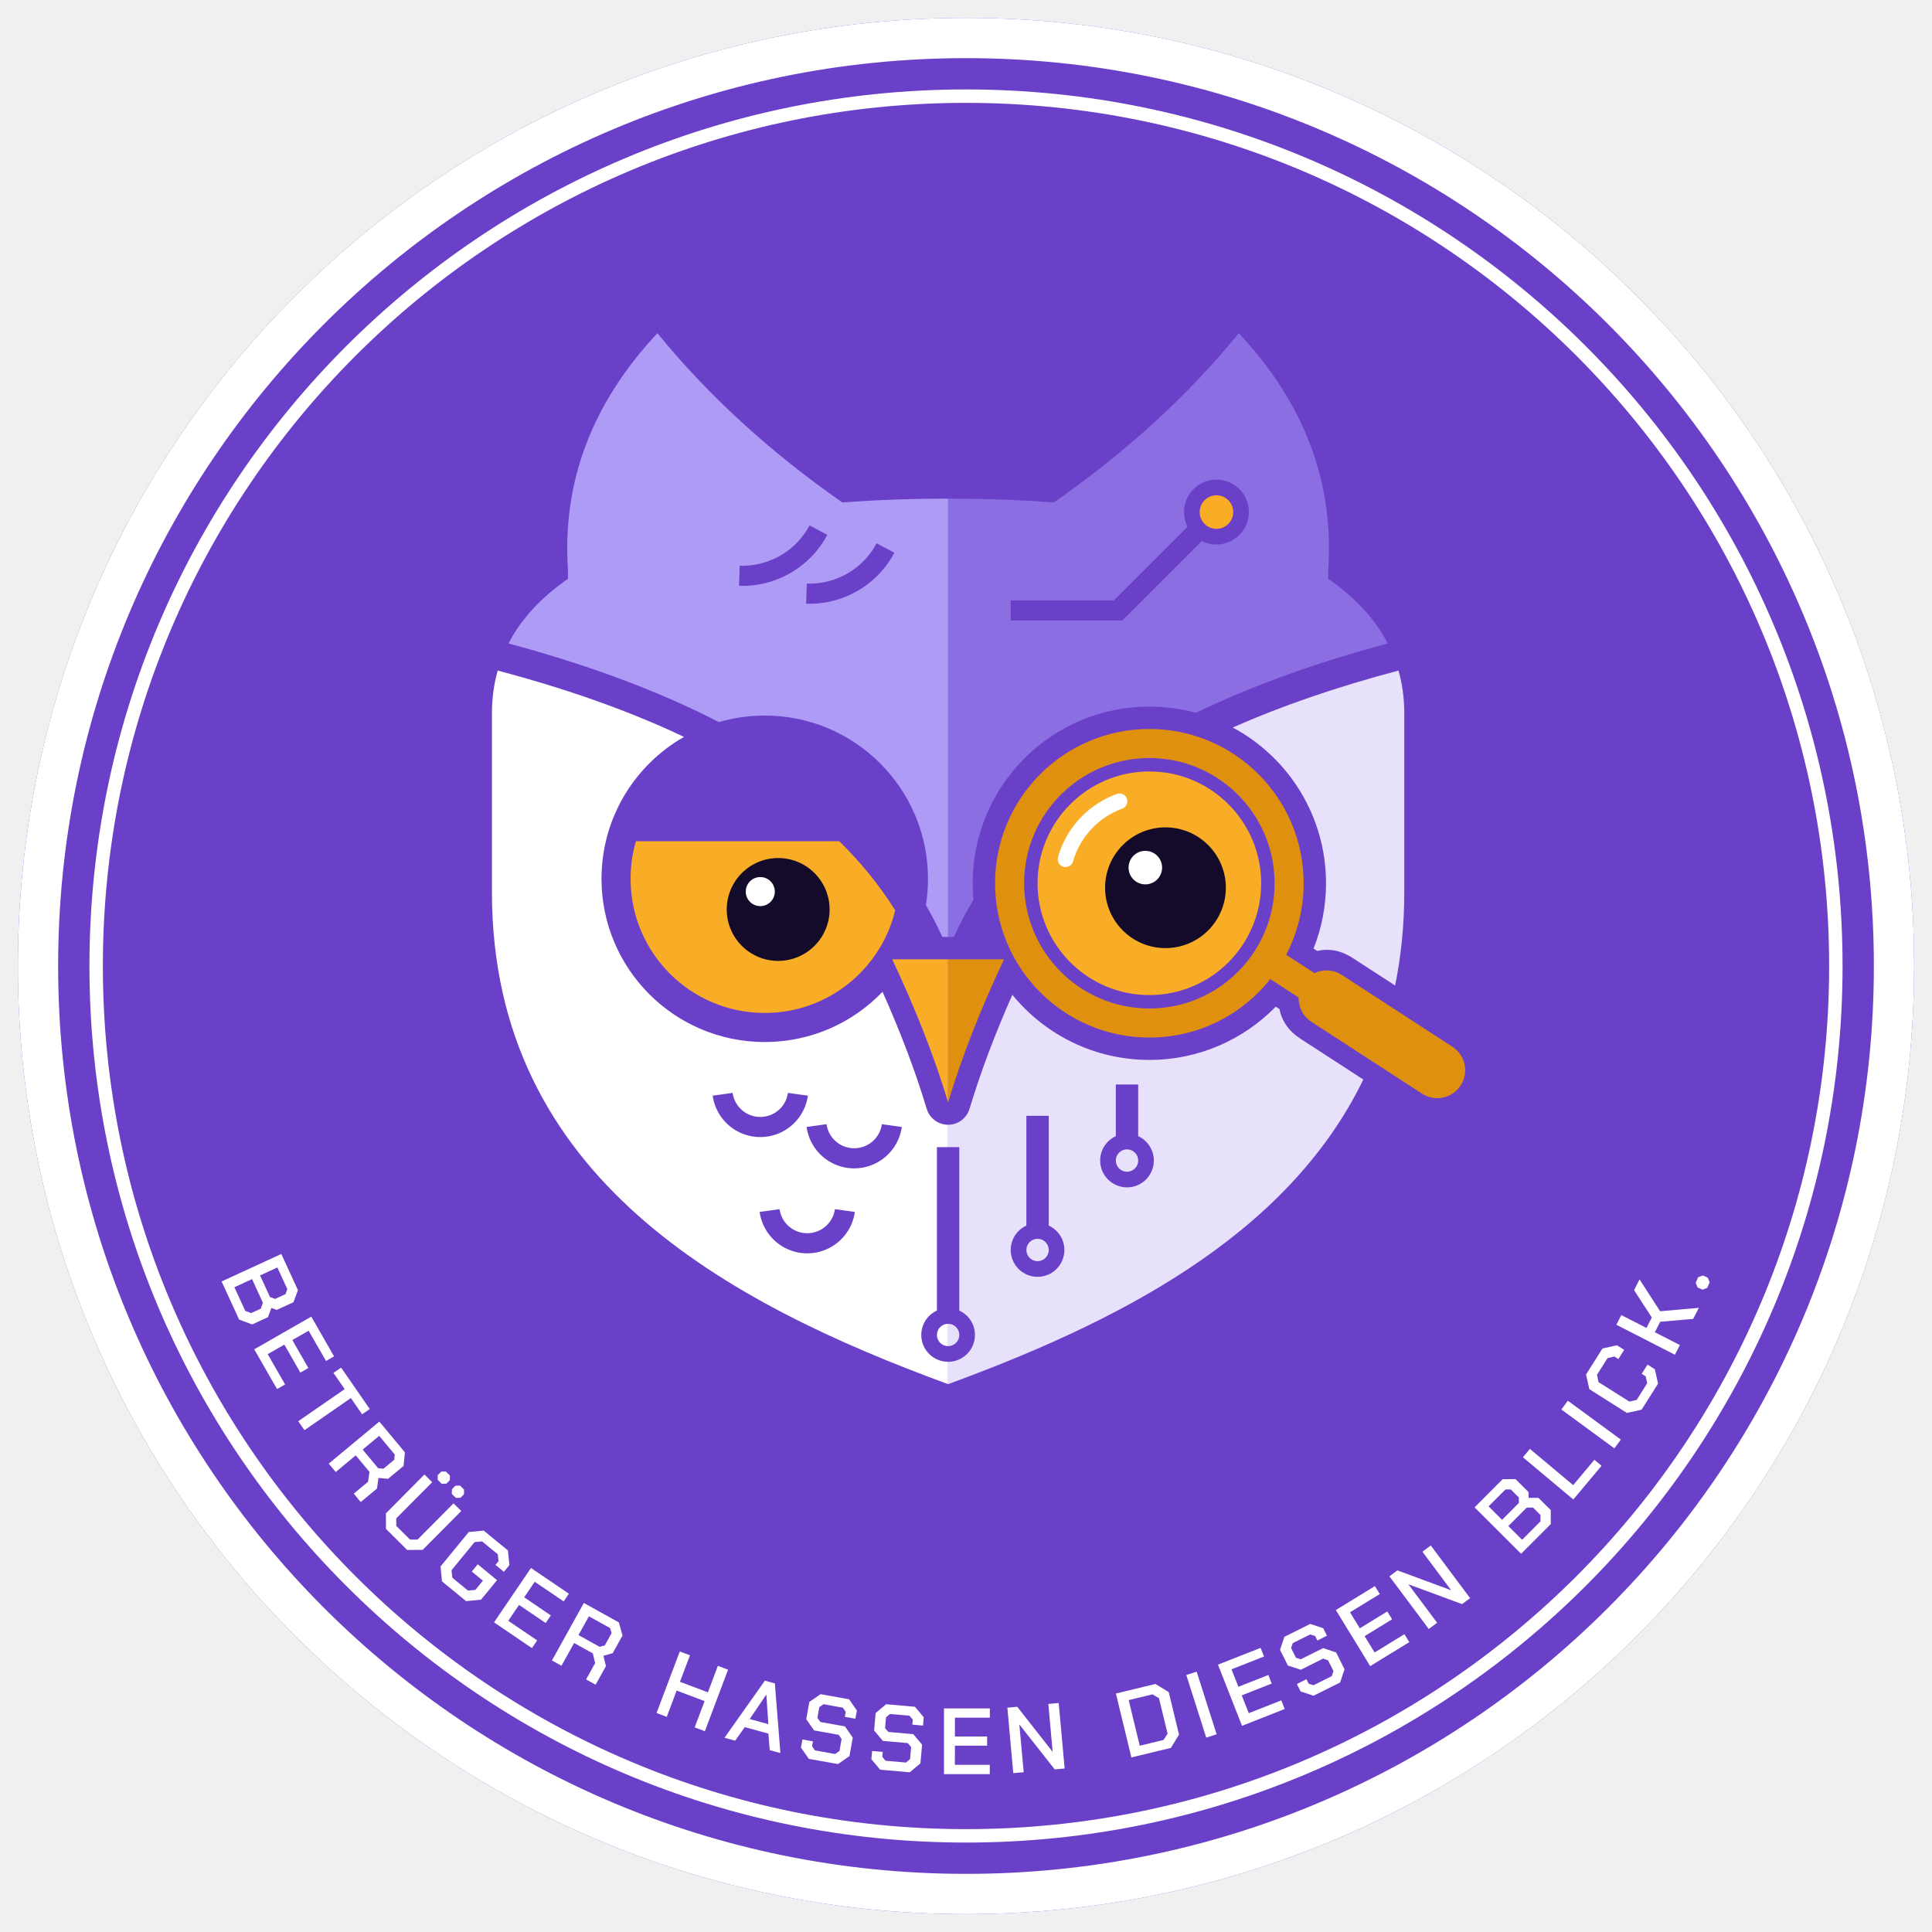
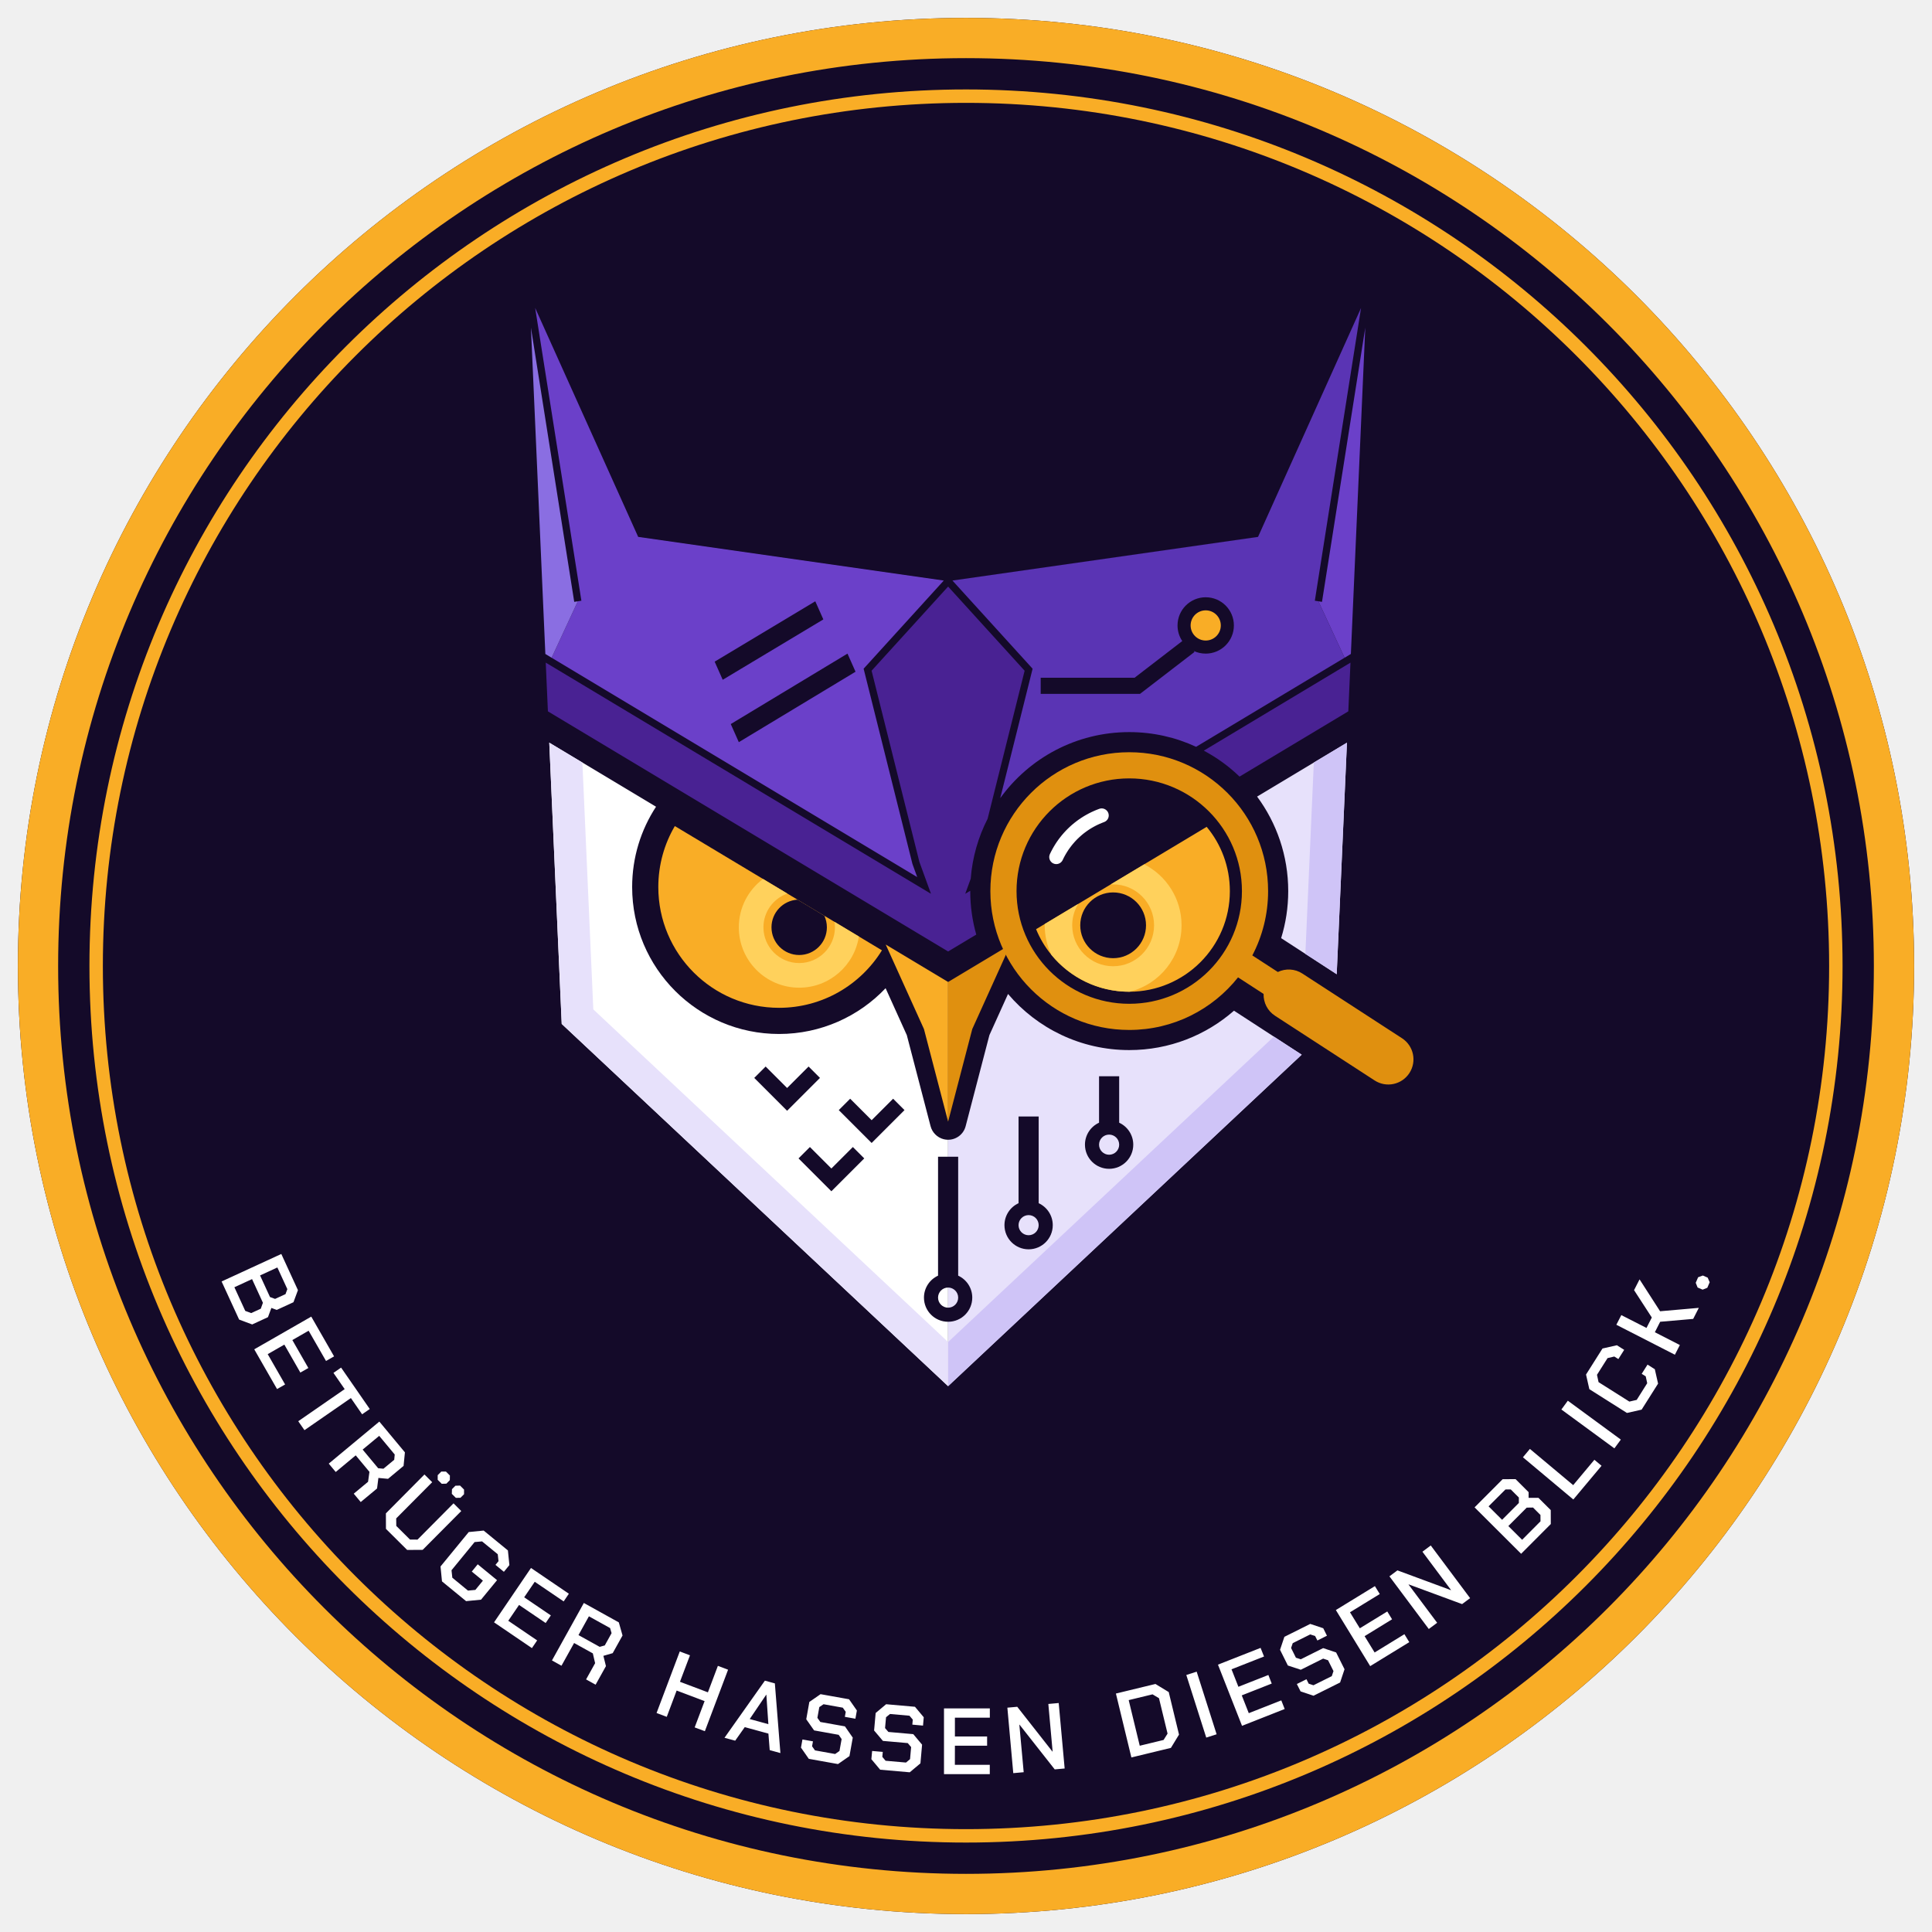
<svg xmlns="http://www.w3.org/2000/svg" viewBox="4 4 432 432" role="img" aria-label="PSYber Sticker: BETRÜGER HASSEN DIESEN BLICK.">
-   <path d="M432 220C432 337.08 337.08 432 220 432C102.92 432 8 337.08 8 220C8 102.92 102.92 8 220 8C337.08 8 432 102.92 432 220Z" fill="#6b40c9" />
-   <path d="M220 432C102.92 432 8 337.08 8 220C8 102.92 102.92 8 220 8C337.08 8 432 102.92 432 220C432 337.08 337.08 432 220 432ZM220 423C332.11 423 423 332.11 423 220C423 107.89 332.11 17 220 17C107.89 17 17 107.89 17 220C17 332.11 107.89 423 220 423Z" fill="#ffffff" />
-   <path d="M220 416C111.75 416 24 328.25 24 220C24 111.75 111.75 24 220 24C328.25 24 416 111.75 416 220C416 328.25 328.25 416 220 416ZM220 413C326.59 413 413 326.59 413 220C413 113.41 326.59 27 220 27C113.41 27 27 113.41 27 220C27 326.59 113.41 413 220 413Z" fill="#ffffff" />
-   <g transform="translate(88.00 65.50) scale(0.5)">
-     <path d="M256 380V390H251V463.09C246.87 464.98 244 469.16 244 474C244 480.63 249.37 486 256 486V496C158 460 52 404 52 276V196C52 189.25 52.88 182.88 54.58 176.88Q101.79 189.39 137.89 206.54C115.85 219.11 101 242.82 101 270C101 310.32 133.68 343 174 343C194.7 343 213.39 334.38 226.67 320.54Q239 348.15 246.42 372.87Q246.78 374.06 247.41 375.13Q248.05 376.19 248.93 377.07Q249.81 377.95 250.87 378.59Q251.94 379.22 253.13 379.58Q254.07 379.86 255.05 379.95Q255.53 380 256 380ZM192.94 368.88 193.14 367.94 193.29 366.99 184.38 365.74 184.29 366.29 184.17 366.84 184.03 367.38 183.87 367.91 183.68 368.44 183.47 368.96 183.24 369.47 182.99 369.96 182.71 370.45 182.41 370.92 182.09 371.38 181.75 371.82 181.39 372.25 181.01 372.66 180.61 373.06 180.2 373.43 179.77 373.79 179.33 374.13 178.87 374.45 178.39 374.74 177.9 375.02 177.41 375.27 176.9 375.5 176.38 375.71 175.85 375.89 175.31 376.05 174.77 376.19 174.22 376.3 173.67 376.39 173.12 376.45 172.56 376.49 172 376.5 171.44 376.49 170.88 376.45 170.33 376.39 169.78 376.3 169.23 376.19 168.69 376.05 168.15 375.89 167.62 375.71 167.1 375.5 166.59 375.27 166.1 375.02 165.61 374.74 165.13 374.45 164.67 374.13 164.23 373.79 163.8 373.43 163.39 373.06 162.99 372.66 162.61 372.25 162.25 371.82 161.91 371.38 161.59 370.92 161.29 370.45 161.01 369.96 160.76 369.47 160.53 368.96 160.32 368.44 160.13 367.91 159.97 367.38 159.83 366.84 159.71 366.29 159.62 365.74 150.71 366.99 150.86 367.94 151.06 368.88 151.3 369.81 151.58 370.73 151.9 371.64 152.26 372.53 152.67 373.4 153.11 374.26 153.58 375.09 154.1 375.91 154.65 376.69 155.23 377.46 155.85 378.19 156.5 378.9 157.18 379.58 157.89 380.23 158.63 380.84 159.4 381.42 160.19 381.97 161.01 382.48 161.84 382.95 162.7 383.39 163.58 383.78 164.47 384.14 165.38 384.45 166.3 384.73 167.23 384.96 168.17 385.16 169.12 385.31 170.08 385.41 171.04 385.48 172 385.5 172.96 385.48 173.92 385.41 174.88 385.31 175.83 385.16 176.77 384.96 177.7 384.73 178.62 384.45 179.53 384.14 180.42 383.78 181.3 383.39 182.16 382.95 182.99 382.48 183.81 381.97 184.6 381.42 185.37 380.84 186.11 380.23 186.82 379.58 187.5 378.9 188.15 378.19 188.77 377.46 189.35 376.69 189.9 375.91 190.42 375.09 190.89 374.26 191.33 373.4 191.74 372.53 192.1 371.64 192.42 370.73 192.7 369.81 192.94 368.88ZM214.14 419.94 214.29 418.99 205.38 417.74 205.29 418.29 205.17 418.84 205.03 419.38 204.87 419.91 204.68 420.44 204.47 420.96 204.24 421.47 203.99 421.96 203.71 422.45 203.41 422.92 203.09 423.38 202.75 423.82 202.39 424.25 202.01 424.66 201.61 425.06 201.2 425.43 200.77 425.79 200.33 426.13 199.87 426.45 199.39 426.74 198.9 427.02 198.41 427.27 197.9 427.5 197.38 427.71 196.85 427.89 196.31 428.05 195.77 428.19 195.22 428.3 194.67 428.39 194.12 428.45 193.56 428.49 193 428.5 192.44 428.49 191.88 428.45 191.33 428.39 190.78 428.3 190.23 428.19 189.69 428.05 189.15 427.89 188.62 427.71 188.1 427.5 187.59 427.27 187.1 427.02 186.61 426.74 186.13 426.45 185.67 426.13 185.23 425.79 184.8 425.43 184.39 425.06 183.99 424.66 183.61 424.25 183.25 423.82 182.91 423.38 182.59 422.92 182.29 422.45 182.01 421.96 181.76 421.47 181.53 420.96 181.32 420.44 181.13 419.91 180.97 419.38 180.83 418.84 180.71 418.29 180.62 417.74 171.71 418.99 171.86 419.94 172.06 420.88 172.3 421.81 172.58 422.73 172.9 423.64 173.26 424.53 173.67 425.4 174.11 426.26 174.58 427.09 175.1 427.91 175.65 428.69 176.23 429.46 176.85 430.19 177.5 430.9 178.18 431.58 178.89 432.23 179.63 432.84 180.4 433.42 181.19 433.97 182.01 434.48 182.84 434.95 183.7 435.39 184.58 435.78 185.47 436.14 186.38 436.45 187.3 436.73 188.23 436.96 189.17 437.16 190.12 437.31 191.08 437.41 192.04 437.48 193 437.5 193.96 437.48 194.92 437.41 195.88 437.31 196.83 437.16 197.77 436.96 198.7 436.73 199.62 436.45 200.53 436.14 201.42 435.78 202.3 435.39 203.16 434.95 203.99 434.48 204.81 433.97 205.6 433.42 206.37 432.84 207.11 432.23 207.82 431.58 208.5 430.9 209.15 430.19 209.77 429.46 210.35 428.69 210.9 427.91 211.42 427.09 211.89 426.26 212.33 425.4 212.74 424.53 213.1 423.64 213.42 422.73 213.7 421.81 213.94 420.88 214.14 419.94ZM234.7 383.81 234.94 382.88 235.14 381.94 235.29 380.99 226.38 379.74 226.29 380.29 226.17 380.84 226.03 381.38 225.87 381.91 225.68 382.44 225.47 382.96 225.24 383.47 224.99 383.96 224.71 384.45 224.41 384.92 224.09 385.38 223.75 385.82 223.39 386.25 223.01 386.66 222.61 387.06 222.2 387.43 221.77 387.79 221.33 388.13 220.87 388.45 220.39 388.74 219.9 389.02 219.41 389.27 218.9 389.5 218.38 389.71 217.85 389.89 217.31 390.05 216.77 390.19 216.22 390.3 215.67 390.39 215.12 390.45 214.56 390.49 214 390.5 213.44 390.49 212.88 390.45 212.33 390.39 211.78 390.3 211.23 390.19 210.69 390.05 210.15 389.89 209.62 389.71 209.1 389.5 208.59 389.27 208.1 389.02 207.61 388.74 207.13 388.45 206.67 388.13 206.23 387.79 205.8 387.43 205.39 387.06 204.99 386.66 204.61 386.25 204.25 385.82 203.91 385.38 203.59 384.92 203.29 384.45 203.01 383.96 202.76 383.47 202.53 382.96 202.32 382.44 202.13 381.91 201.97 381.38 201.83 380.84 201.71 380.29 201.62 379.74 192.71 380.99 192.86 381.94 193.06 382.88 193.3 383.81 193.58 384.73 193.9 385.64 194.26 386.53 194.67 387.4 195.11 388.26 195.58 389.09 196.1 389.91 196.65 390.69 197.23 391.46 197.85 392.19 198.5 392.9 199.18 393.58 199.89 394.23 200.63 394.84 201.4 395.42 202.19 395.97 203.01 396.48 203.84 396.95 204.7 397.39 205.58 397.78 206.47 398.14 207.38 398.45 208.3 398.73 209.23 398.96 210.17 399.16 211.12 399.31 212.08 399.41 213.04 399.48 214 399.5 214.96 399.48 215.92 399.41 216.88 399.31 217.83 399.16 218.77 398.96 219.7 398.73 220.62 398.45 221.53 398.14 222.42 397.78 223.3 397.39 224.16 396.95 224.99 396.48 225.81 395.97 226.6 395.42 227.37 394.84 228.11 394.23 228.82 393.58 229.5 392.9 230.15 392.19 230.77 391.46 231.35 390.69 231.9 389.91 232.42 389.09 232.89 388.26 233.33 387.4 233.74 386.53 234.1 385.64 234.42 384.73 234.7 383.81ZM256 469V479C253.24 479 251 476.76 251 474C251 471.24 253.24 469 256 469Z" fill="#ffffff" />
-     <path d="M256 496V486C262.63 486 268 480.63 268 474C268 469.16 265.13 464.98 261 463.09V390H256V380Q256.51 380 257.01 379.95Q257.99 379.85 258.93 379.56Q259.87 379.27 260.74 378.8Q261.61 378.34 262.37 377.71Q263.13 377.08 263.75 376.32Q264.37 375.56 264.83 374.69Q265.3 373.82 265.58 372.87Q272.82 348.75 284.73 321.88C299.22 339.65 321.28 351 346 351C368.15 351 388.18 341.88 402.53 327.19L404.19 328.27Q405.82 336.48 413.54 341.5L441.68 359.77C407.16 430.91 329.34 469.06 256 496ZM460 276C460 290.85 458.57 304.74 455.9 317.73L436.96 305.44Q429.24 300.42 421.07 302.27L419.43 301.2C423.02 292.17 425 282.32 425 272C425 241.86 408.12 215.65 383.29 202.34Q416.1 187.83 457.42 176.88C459.12 182.88 460 189.25 460 196V276ZM291 425.09C286.87 426.98 284 431.16 284 436C284 442.63 289.37 448 296 448C302.63 448 308 442.63 308 436C308 431.16 305.13 426.98 301 425.09V376H291V425.09ZM324 396C324 402.63 329.37 408 336 408C342.63 408 348 402.63 348 396C348 391.16 345.13 386.98 341 385.09V362H331V385.09C326.87 386.98 324 391.16 324 396ZM341 396C341 398.76 338.76 401 336 401C333.24 401 331 398.76 331 396C331 393.24 333.24 391 336 391C338.76 391 341 393.24 341 396ZM296 431C298.76 431 301 433.24 301 436C301 438.76 298.76 441 296 441C293.24 441 291 438.76 291 436C291 433.24 293.24 431 296 431ZM256 479V469C258.76 469 261 471.24 261 474C261 476.76 258.76 479 256 479Z" fill="#e7e1fb" />
-     <path d="M256 100V296H253.42C251.22 291.15 248.77 286.39 246.06 281.74C246.68 277.92 247 274 247 270C247 229.68 214.32 197 174 197C166.88 197 160 198.02 153.5 199.92C126.93 186.23 95.6 174.48 59.39 164.75C65.16 153.64 74.17 144.02 86 135.86V132Q82 73 126 26Q159.86 67.6 208.7 101.71C223.7 100.57 239.51 100 256 100ZM231.61 124.85 231.97 124.19 224.02 119.96 223.74 120.48 223.44 121 223.14 121.51 222.83 122.02 222.51 122.52 222.19 123.01 221.85 123.5 221.51 123.98 221.15 124.46 220.79 124.93 220.42 125.4 220.05 125.85 219.66 126.31 219.27 126.75 218.87 127.19 218.46 127.62 218.04 128.04 217.62 128.46 217.19 128.87 216.75 129.27 216.31 129.66 215.85 130.05 215.4 130.42 214.93 130.79 214.46 131.15 213.98 131.51 213.5 131.85 213.01 132.19 212.52 132.51 212.02 132.83 211.51 133.14 211 133.44 210.48 133.74 209.96 134.02 209.44 134.29 208.9 134.56 208.37 134.81 207.83 135.06 207.28 135.3 206.74 135.52 206.18 135.74 205.63 135.95 205.07 136.15 204.51 136.34 203.94 136.51 203.37 136.68 202.8 136.84 202.23 136.99 201.65 137.13 201.07 137.26 200.49 137.38 199.9 137.48 199.32 137.58 198.73 137.67 198.14 137.75 197.55 137.81 196.96 137.87 196.37 137.92 195.78 137.95 195.19 137.98 194.59 137.99 194 138 193.41 137.99 192.81 137.98 192.5 146.97 193.25 146.99 194 147 194.75 146.99 195.5 146.97 196.25 146.94 197 146.9 197.75 146.84 198.49 146.76 199.24 146.68 199.98 146.58 200.73 146.47 201.47 146.35 202.2 146.21 202.94 146.06 203.67 145.9 204.4 145.72 205.13 145.53 205.85 145.33 206.57 145.12 207.29 144.9 208 144.66 208.71 144.41 209.41 144.14 210.11 143.87 210.8 143.58 211.49 143.28 212.17 142.97 212.85 142.65 213.52 142.31 214.19 141.97 214.85 141.61 215.5 141.24 216.15 140.86 216.79 140.47 217.42 140.06 218.05 139.65 218.66 139.22 219.27 138.79 219.88 138.34 220.47 137.88 221.06 137.42 221.64 136.94 222.21 136.45 222.77 135.96 223.33 135.45 223.87 134.93 224.41 134.41 224.93 133.87 225.45 133.33 225.96 132.77 226.45 132.21 226.94 131.64 227.42 131.06 227.88 130.47 228.34 129.88 228.79 129.27 229.22 128.66 229.65 128.05 230.06 127.42 230.47 126.79 230.86 126.15 231.24 125.5 231.61 124.85ZM201.61 116.85 201.97 116.19 194.02 111.96 193.74 112.48 193.44 113 193.14 113.51 192.83 114.02 192.51 114.52 192.19 115.01 191.85 115.5 191.51 115.98 191.15 116.46 190.79 116.93 190.42 117.4 190.05 117.85 189.66 118.31 189.27 118.75 188.87 119.19 188.46 119.62 188.04 120.04 187.62 120.46 187.19 120.87 186.75 121.27 186.31 121.66 185.85 122.05 185.4 122.42 184.93 122.79 184.46 123.15 183.98 123.51 183.5 123.85 183.01 124.19 182.52 124.51 182.02 124.83 181.51 125.14 181 125.44 180.48 125.74 179.96 126.02 179.44 126.29 178.9 126.56 178.37 126.81 177.83 127.06 177.28 127.3 176.74 127.52 176.18 127.74 175.63 127.95 175.07 128.15 174.51 128.34 173.94 128.51 173.37 128.68 172.8 128.84 172.23 128.99 171.65 129.13 171.07 129.26 170.49 129.38 169.9 129.48 169.32 129.58 168.73 129.67 168.14 129.75 167.55 129.81 166.96 129.87 166.37 129.92 165.78 129.95 165.19 129.98 164.59 129.99 164 130 163.41 129.99 162.81 129.98 162.5 138.97 163.25 138.99 164 139 164.75 138.99 165.5 138.97 166.25 138.94 167 138.9 167.75 138.84 168.49 138.76 169.24 138.68 169.98 138.58 170.73 138.47 171.47 138.35 172.2 138.21 172.94 138.06 173.67 137.9 174.4 137.72 175.13 137.53 175.85 137.33 176.57 137.12 177.29 136.9 178 136.66 178.71 136.41 179.41 136.14 180.11 135.87 180.8 135.58 181.49 135.28 182.17 134.97 182.85 134.65 183.52 134.31 184.19 133.97 184.85 133.61 185.5 133.24 186.15 132.86 186.79 132.47 187.42 132.06 188.05 131.65 188.66 131.22 189.27 130.79 189.88 130.34 190.47 129.88 191.06 129.42 191.64 128.94 192.21 128.45 192.77 127.96 193.33 127.45 193.87 126.93 194.41 126.41 194.93 125.87 195.45 125.33 195.96 124.77 196.45 124.21 196.94 123.64 197.42 123.06 197.88 122.47 198.34 121.88 198.79 121.27 199.22 120.66 199.65 120.05 200.06 119.42 200.47 118.79 200.86 118.15 201.24 117.5 201.61 116.85Z" fill="#ad9bf6" />
-     <path d="M256 296V100C272.49 100 288.3 100.57 303.3 101.71Q352.14 67.6 386 26Q430 73 426 132V135.86C437.83 144.02 446.84 153.64 452.61 164.75C420.11 173.48 391.54 183.84 366.82 195.77C360.19 193.96 353.21 193 346 193C302.37 193 267 228.37 267 272C267 274.49 267.11 276.94 267.34 279.37C264.08 284.78 261.16 290.32 258.58 296H256ZM390.5 106C390.5 97.99 384.01 91.5 376 91.5C367.99 91.5 361.5 97.99 361.5 106C361.5 108.36 362.07 110.6 363.07 112.57L330.14 145.5H284V154.5H333.86L369.43 118.93C371.4 119.93 373.64 120.5 376 120.5C384.01 120.5 390.5 114.01 390.5 106Z" fill="#8a6ee2" />
-     <path d="M346 322C318.39 322 296 299.61 296 272C296 244.39 318.39 222 346 222C373.61 222 396 244.39 396 272C396 299.61 373.61 322 346 322ZM232.33 284.11C225.99 310.44 202.28 330 174 330C140.86 330 114 303.14 114 270C114 264.17 114.83 258.53 116.38 253.2H207.32Q222.11 267.7 232.33 284.11Z" fill="#f9ad26" />
-     <path d="M326.2 274C326.2 259.09 338.29 247 353.2 247C368.11 247 380.2 259.09 380.2 274C380.2 288.91 368.11 301 353.2 301C338.29 301 326.2 288.91 326.2 274ZM157 283.72C157 271.02 167.3 260.72 180 260.72C192.7 260.72 203 271.02 203 283.72C203 296.42 192.7 306.72 180 306.72C167.3 306.72 157 296.42 157 283.72Z" fill="#140a29" />
-     <path d="M307.48 264.6Q306.81 264.39 306.28 263.95Q305.74 263.5 305.42 262.89Q305.09 262.27 305.03 261.58Q304.96 260.88 305.17 260.22L305.62 258.76Q305.64 258.69 305.66 258.63L306.17 257.18Q306.19 257.12 306.22 257.05L306.78 255.63Q306.81 255.56 306.83 255.5L307.45 254.1Q307.48 254.04 307.51 253.98L308.19 252.6Q308.22 252.54 308.25 252.48L308.98 251.13Q309.01 251.07 309.04 251.01L309.82 249.69Q309.86 249.64 309.9 249.58L310.73 248.29Q310.77 248.23 310.8 248.18L311.69 246.93Q311.73 246.87 311.77 246.81L312.7 245.6Q312.74 245.54 312.78 245.49L313.76 244.31Q313.8 244.26 313.85 244.21L314.87 243.07Q314.92 243.01 314.96 242.97L316.03 241.87Q316.08 241.82 316.13 241.77L317.24 240.71Q317.29 240.67 317.34 240.62L318.49 239.61Q318.54 239.56 318.59 239.52L319.78 238.55Q319.83 238.51 319.89 238.47L321.11 237.55Q321.17 237.51 321.23 237.47L322.49 236.6Q322.54 236.56 322.6 236.52L323.89 235.7Q323.95 235.67 324.01 235.63L325.34 234.86Q325.4 234.83 325.46 234.8L326.81 234.08Q326.87 234.05 326.93 234.02L328.31 233.36Q328.38 233.33 328.44 233.3L329.84 232.69Q329.91 232.66 329.97 232.64L331.4 232.09Q332.05 231.84 332.75 231.85Q333.44 231.87 334.08 232.15Q334.71 232.43 335.19 232.94Q335.68 233.44 335.93 234.09Q336.18 234.74 336.16 235.44Q336.14 236.13 335.86 236.77Q335.58 237.41 335.08 237.89Q334.57 238.37 333.92 238.62L332.56 239.14L331.28 239.7L330.02 240.3L328.79 240.95L327.58 241.65L326.41 242.4L325.26 243.19L324.14 244.03L323.06 244.91L322.02 245.83L321.01 246.79L320.04 247.79L319.11 248.83L318.22 249.9L317.37 251.01L316.57 252.15L315.81 253.32L315.1 254.52L314.44 255.75L313.83 257L313.26 258.27L312.75 259.57L312.29 260.88L311.86 262.28Q311.65 262.95 311.21 263.48Q310.76 264.02 310.15 264.34Q309.53 264.67 308.84 264.73Q308.15 264.8 307.48 264.6ZM344.2 257.5C348.34 257.5 351.7 260.86 351.7 265C351.7 269.14 348.34 272.5 344.2 272.5C340.06 272.5 336.7 269.14 336.7 265C336.7 260.86 340.06 257.5 344.2 257.5ZM172 269.22C175.59 269.22 178.5 272.13 178.5 275.72C178.5 279.31 175.59 282.22 172 282.22C168.41 282.22 165.5 279.31 165.5 275.72C165.5 272.13 168.41 269.22 172 269.22Z" fill="#ffffff" />
-     <path d="M256 306V370Q247 340 231 306H256Z" fill="#f9ad26" />
-     <path d="M256 370V306H281Q265 340 256 370Z" fill="#e0900f" />
-     <path d="M346 203C384.11 203 415 233.89 415 272C415 283.54 412.17 294.41 407.16 303.97L419.84 312.2C423.64 310.38 428.27 310.52 432.06 312.99L481.54 345.12C487.33 348.88 488.98 356.62 485.22 362.41C481.46 368.2 473.72 369.85 467.93 366.09L418.45 333.95C414.65 331.49 412.64 327.32 412.76 323.1L400.07 314.87C387.43 330.79 367.91 341 346 341C307.89 341 277 310.11 277 272C277 233.89 307.89 203 346 203ZM346 216C315.07 216 290 241.07 290 272C290 302.93 315.07 328 346 328C376.93 328 402 302.93 402 272C402 241.07 376.93 216 346 216Z" fill="#e0900f" />
-     <path d="M383.5 106C383.5 110.14 380.14 113.5 376 113.5C371.86 113.5 368.5 110.14 368.5 106C368.5 101.86 371.86 98.5 376 98.5C380.14 98.5 383.5 101.86 383.5 106Z" fill="#f9ad26" />
+   <path d="M432 220C432 337.08 337.08 432 220 432C102.92 432 8 337.08 8 220C8 102.92 102.92 8 220 8C337.08 8 432 102.92 432 220Z" fill="#140a29" />
+   <path d="M220 432C102.92 432 8 337.08 8 220C8 102.92 102.92 8 220 8C337.08 8 432 102.92 432 220C432 337.08 337.08 432 220 432ZM220 423C332.11 423 423 332.11 423 220C423 107.89 332.11 17 220 17C107.89 17 17 107.89 17 220C17 332.11 107.89 423 220 423Z" fill="#f9ad26" />
+   <path d="M220 416C111.75 416 24 328.25 24 220C24 111.75 111.75 24 220 24C328.25 24 416 111.75 416 220C416 328.25 328.25 416 220 416ZM220 413C326.59 413 413 326.59 413 220C413 113.41 326.59 27 220 27C113.41 27 27 113.41 27 220C27 326.59 113.41 413 220 413Z" fill="#f9ad26" />
+   <g transform="translate(100.80 79.05) scale(0.45)">
+     <path d="M256 399.56V408H251V467.09C246.87 468.98 244 473.16 244 478C244 484.63 249.37 490 256 490V522L64 342L57.82 202.25L110.87 234.08C103.36 245.55 99 259.27 99 274C99 314.32 131.68 347 172 347C192.84 347 211.64 338.27 224.94 324.26L235.48 347.57L247.29 392.83Q247.59 393.99 248.19 395.03Q248.79 396.08 249.64 396.92Q250.48 397.77 251.53 398.37Q252.57 398.97 253.73 399.27Q254.59 399.49 255.47 399.54Q255.74 399.56 256 399.56ZM218 401.16 234.33 384.83 228.67 379.17 218 389.84 207.33 379.17 201.67 384.83 218 401.16ZM208.67 403.17 198 413.84 187.33 403.17 181.67 408.83 198 425.16 214.33 408.83 208.67 403.17ZM192.33 368.83 186.67 363.17 176 373.84 165.33 363.17 159.67 368.83 176 385.16 192.33 368.83ZM256 473V483C253.24 483 251 480.76 251 478C251 475.24 253.24 473 256 473Z" fill="#ffffff" />
+     <path d="M256 522V490C262.63 490 268 484.63 268 478C268 473.16 265.13 468.98 261 467.09V408H256V399.56Q256.62 399.56 257.23 399.48Q258.11 399.35 258.95 399.06Q259.79 398.77 260.55 398.32Q261.32 397.88 261.98 397.29Q262.64 396.7 263.18 395.99Q263.71 395.29 264.1 394.49Q264.48 393.69 264.71 392.83L276.52 347.57L285.77 327.12C300.26 344.18 321.87 355 346 355C365.93 355 384.15 347.62 398.05 335.43L431.69 357.29L256 522ZM409.53 229.04 454.18 202.25 449.09 317.31 421.48 299.38C423.77 291.99 425 284.14 425 276C425 258.41 419.25 242.17 409.53 229.04ZM291 431.09C286.87 432.98 284 437.16 284 442C284 448.63 289.37 454 296 454C302.63 454 308 448.63 308 442C308 437.16 305.13 432.98 301 431.09V388H291V431.09ZM324 402C324 408.63 329.37 414 336 414C342.63 414 348 408.63 348 402C348 397.16 345.13 392.98 341 391.09V368H331V391.09C326.87 392.98 324 397.16 324 402ZM341 402C341 404.76 338.76 407 336 407C333.24 407 331 404.76 331 402C331 399.24 333.24 397 336 397C338.76 397 341 399.24 341 402ZM296 437C298.76 437 301 439.24 301 442C301 444.76 298.76 447 296 447C293.24 447 291 444.76 291 442C291 439.24 293.24 437 296 437ZM256 483V473C258.76 473 261 475.24 261 478C261 480.76 258.76 483 256 483Z" fill="#e7e1fb" />
+     <path d="M256 500.07V522L64 342L57.82 202.25L74.28 212.13L79.7 334.78L256 500.07Z" fill="#e7e1fb" />
+     <path d="M256 522V500.07L417.87 348.31L431.69 357.29L256 522ZM437.72 212.13 454.18 202.25 449.09 317.31 433.52 307.2 437.72 212.13Z" fill="#cfc4f7" />
+     <path d="M72 132 73.78 131.72 50.81 -13.76 102 100 253.85 121.69 214.02 165.5 238.28 262.53 240.64 269.03 58.99 160.04 72 132ZM206 158 148 193 152 202 210 167 206 158ZM190 132 140 162 144 171 194 141 190 132Z" fill="#6b40c9" />
+     <path d="M379.23 204.31C369.13 199.62 357.87 197 346 197C319.61 197 296.25 209.94 281.9 229.81L297.75 166.44L297.98 165.5L258.15 121.69L410 100L461.19 -13.76L438.22 131.72L440 132L453.01 160.04L379.23 204.31ZM348.64 170H302V178H351.36L378.44 157.17L378.06 156.68C379.87 157.53 381.88 158 384 158C391.73 158 398 151.73 398 144C398 136.27 391.73 130 384 130C376.27 130 370 136.27 370 144C370 146.87 370.86 149.54 372.35 151.76L348.64 170Z" fill="#5a34b4" />
+     <path d="M57.14 186.68 56.07 162.48 247.49 277.34 241.72 261.47 217.98 166.5 256 124.68 294.02 166.5 275.63 240.06C271 249.11 268.06 259.17 267.24 269.83L264.51 277.34L267 275.84C267 275.9 267 275.95 267 276C267 283.49 268.04 290.74 269.99 297.61L256 306L241.25 297.15L119 223.8L57.14 186.68ZM400.81 219.11C395.54 214.03 389.57 209.68 383.05 206.21L455.93 162.48L454.86 186.68L400.81 219.11Z" fill="#492293" />
+     <path d="M55.87 158.17 48.71 -3.97 70.22 132.28 72 132 58.99 160.04 55.87 158.17Z" fill="#8a6ee2" />
+     <path d="M463.29 -3.97 456.13 158.17 453.01 160.04 440 132 441.78 132.28 463.29 -3.97Z" fill="#6b40c9" />
+     <path d="M223.12 305.43C212.56 322.57 193.61 334 172 334C138.86 334 112 307.14 112 274C112 262.94 114.99 252.58 120.21 243.69L223.12 305.43ZM384.48 244.07C391.67 252.73 396 263.86 396 276C396 303.61 373.61 326 346 326C325.09 326 307.17 313.16 299.71 294.93L384.48 244.07Z" fill="#f9ad26" />
+     <path d="M307.34 307.71C305.2 303.26 304 298.27 304 293C304 292.79 304 292.57 304.01 292.36L320.66 282.37C318.76 285.46 317.66 289.1 317.66 293C317.66 304.23 326.77 313.34 338 313.34C349.23 313.34 358.34 304.23 358.34 293C358.34 281.77 349.23 272.66 338 272.66C337.59 272.66 337.18 272.67 336.77 272.7L353.44 262.7C364.46 268.32 372 279.78 372 293C372 308.94 361.03 322.32 346.22 326C346.15 326 346.07 326 346 326C330.42 326 316.51 318.87 307.34 307.71ZM164.24 294C164.24 303.81 172.19 311.76 182 311.76C191.81 311.76 199.76 303.81 199.76 294C199.76 293.08 199.69 292.18 199.56 291.29L211.66 298.55C209.46 312.96 197.02 324 182 324C165.43 324 152 310.57 152 294C152 284.17 156.73 275.45 164.03 269.98L176.12 277.24C169.2 279.66 164.24 286.25 164.24 294Z" fill="#ffd15c" />
+     <path d="M321.66 293C321.66 283.98 328.98 276.66 338 276.66C347.02 276.66 354.34 283.98 354.34 293C354.34 302.02 347.02 309.34 338 309.34C328.98 309.34 321.66 302.02 321.66 293ZM194.51 288.27C195.31 290.01 195.76 291.95 195.76 294C195.76 301.6 189.6 307.76 182 307.76C174.4 307.76 168.24 301.6 168.24 294C168.24 286.68 173.96 280.69 181.17 280.26L194.51 288.27Z" fill="#140a29" />
+     <path d="M309.54 262.59Q308.84 262.55 308.22 262.24Q307.59 261.94 307.13 261.42Q306.67 260.9 306.44 260.24Q306.21 259.58 306.25 258.89Q306.3 258.19 306.6 257.56L307.17 256.39Q307.2 256.34 307.22 256.29L307.84 255.13Q307.86 255.08 307.89 255.03L308.54 253.89Q308.57 253.84 308.6 253.79L309.28 252.68Q309.31 252.63 309.34 252.58L310.06 251.49Q310.1 251.44 310.13 251.39L310.89 250.32Q310.92 250.28 310.95 250.23L311.75 249.19Q311.78 249.14 311.82 249.1L312.64 248.08Q312.68 248.04 312.71 248L313.57 247.01Q313.61 246.96 313.65 246.92L314.54 245.96Q314.58 245.92 314.62 245.88L315.54 244.95Q315.58 244.91 315.62 244.87L316.57 243.97Q316.61 243.93 316.65 243.89L317.63 243.02Q317.68 242.98 317.72 242.95L318.73 242.11Q318.77 242.07 318.82 242.04L319.85 241.24Q319.9 241.2 319.94 241.17L321 240.4Q321.05 240.37 321.1 240.33L322.18 239.6Q322.23 239.57 322.28 239.54L323.38 238.84Q323.43 238.81 323.48 238.78L324.61 238.12Q324.66 238.09 324.71 238.07L325.86 237.44Q325.91 237.41 325.96 237.39L327.14 236.8Q327.19 236.78 327.24 236.75L328.43 236.21Q328.48 236.18 328.53 236.16L329.74 235.65Q329.79 235.63 329.85 235.61L331.07 235.14Q331.72 234.89 332.41 234.91Q333.11 234.93 333.75 235.22Q334.38 235.5 334.86 236.01Q335.34 236.51 335.59 237.16Q335.84 237.81 335.82 238.51Q335.8 239.2 335.52 239.84Q335.23 240.48 334.73 240.95Q334.22 241.43 333.57 241.68L332.4 242.13L331.3 242.59L330.21 243.09L329.15 243.62L328.1 244.19L327.06 244.8L326.05 245.43L325.07 246.1L324.1 246.8L323.15 247.53L322.23 248.3L321.34 249.09L320.47 249.91L319.63 250.76L318.82 251.64L318.04 252.54L317.29 253.47L316.57 254.42L315.87 255.39L315.22 256.39L314.59 257.41L314 258.44L313.44 259.5L312.9 260.63Q312.59 261.25 312.07 261.71Q311.55 262.18 310.89 262.4Q310.23 262.63 309.54 262.59Z" fill="#ffffff" />
+     <path d="M256 321.16V390.56L244 344.56L225 302.56L256 321.16Z" fill="#f9ad26" />
+     <path d="M256 390.56V321.16L287 302.56L268 344.56L256 390.56Z" fill="#e0900f" />
+     <path d="M346 207C384.11 207 415 237.89 415 276C415 287.54 412.17 298.41 407.16 307.97L419.84 316.2C423.64 314.38 428.27 314.52 432.06 316.99L481.54 349.12C487.33 352.88 488.98 360.62 485.22 366.41C481.46 372.2 473.72 373.85 467.93 370.09L418.45 337.95C414.65 335.49 412.64 331.32 412.76 327.1L400.07 318.87C387.43 334.79 367.91 345 346 345C307.89 345 277 314.11 277 276C277 237.89 307.89 207 346 207ZM346 220C315.07 220 290 245.07 290 276C290 306.93 315.07 332 346 332C376.93 332 402 306.93 402 276C402 245.07 376.93 220 346 220Z" fill="#e0900f" />
+     <path d="M391.5 144C391.5 148.14 388.14 151.5 384 151.5C379.86 151.5 376.5 148.14 376.5 144C376.5 139.86 379.86 136.5 384 136.5C388.14 136.5 391.5 139.86 391.5 144Z" fill="#f9ad26" />
  </g>
  <path d="M262.36 380.54 265.33 382.35 267.63 391.86 265.82 394.83 256.98 396.97 253.52 382.68 262.36 380.54ZM53.55 290.54 66.9 284.39 70.62 292.48 69.62 295.18 65.88 296.9 64.68 296.46 63.92 298.52 60.39 300.15 57.47 299.06 53.55 290.54ZM350.76 344.78 344.13 351.43 333.72 341.05 340 334.75 342.89 334.74 345.8 337.65 345.8 338.92 348 338.92 350.75 341.66 350.76 344.78ZM127.42 375.28 134.55 362.43 142.37 366.77 143.2 369.7 141 373.65 138.92 374.25 139.49 376.55 137.18 380.7 135.05 379.52 137.07 375.89 136.56 373.7 132.37 371.38 129.55 376.46 127.42 375.28ZM90.77 334.67 88.61 334.47 88.31 336.83 84.66 339.86 83.1 337.99 86.3 335.33 86.61 333.11 83.54 329.42 79.07 333.14 77.51 331.27 88.82 321.87 94.54 328.75 94.24 331.78 90.77 334.67ZM239.33 395.66 239.37 395.66 238.41 385.01 240.73 384.8 242.06 399.44 239.84 399.64 231.97 389.64 231.93 389.65 232.9 400.27 230.57 400.48 229.25 385.84 231.46 385.64 239.33 395.66ZM319 358.28 318.96 358.31 325.35 366.86 323.48 368.25 314.68 356.47 316.47 355.14 328.42 359.56 328.45 359.53 322.06 350.97 323.92 349.57 332.72 361.35 330.93 362.68 319 358.28ZM102.5 354.27 108.81 346.57 112.15 346.24 117.57 350.68 117.9 353.96 116.67 355.46 114.79 353.91 115.47 353.08 115.3 351.53 111.79 348.66 110.12 348.81 104.96 355.11 105.14 356.78 108.64 359.66 110.29 359.51 111.98 357.44 109.49 355.41 110.82 353.78 115.14 357.33 111.56 361.69 108.22 362.02 102.83 357.6 102.5 354.27ZM178.5 395.99 176.11 395.33 175.82 391.64 170.53 390.19 168.39 393.22 166 392.57 175.03 379.8 177.26 380.41 178.5 395.99ZM291.97 376.41 290.22 372.9 291.19 370 296.97 367.11 299.88 368.08 300.71 369.75 298.57 370.82 298.06 369.81 296.97 369.46 293.06 371.41 292.69 372.49 293.77 374.67 294.86 375.02 299.86 372.52 302.76 373.49 304.64 377.25 303.65 380.21 297.71 383.17 294.81 382.2 293.98 380.55 296.13 379.48 296.62 380.47 297.69 380.83 301.79 378.79 302.17 377.66 300.96 375.24 299.86 374.87 294.86 377.36 291.97 376.41ZM193.11 386.77 192.45 385.84 188.15 385.07 187.2 385.71 186.77 388.11 187.43 389.04 192.93 390.02 194.68 392.54 193.94 396.67 191.38 398.45 184.85 397.28 183.1 394.77 183.43 392.95 185.78 393.37 185.58 394.47 186.23 395.39 190.74 396.2 191.71 395.52 192.19 392.86 191.53 391.91 186.03 390.92 184.28 388.43 184.97 384.56 187.48 382.82 193.85 383.96 195.6 386.47 195.27 388.31 192.91 387.89 193.11 386.77ZM208 389.63 208.1 388.51 207.36 387.64 203.01 387.25 202.12 387.98 201.9 390.4 202.65 391.27 208.21 391.76 210.18 394.11 209.81 398.29 207.42 400.29 200.81 399.71 198.84 397.36 199.01 395.52 201.39 395.73 201.29 396.84 202.02 397.71 206.58 398.11 207.49 397.35 207.73 394.65 206.98 393.76 201.42 393.27 199.45 390.94 199.8 387.03 202.14 385.07 208.59 385.64 210.55 387.98 210.39 389.85 208 389.63ZM159.33 390.25 161.55 384.37 155.3 382.01 153.09 387.89 150.81 387.03 156 373.27 158.28 374.13 156.04 380.05 162.29 382.41 164.52 376.49 166.8 377.35 161.61 391.1 159.33 390.25ZM318.03 369.41 319.12 371.19 310.38 376.55 302.7 364.01 311.43 358.66 312.52 360.43 305.86 364.51 308.06 368.09 314.2 364.33 315.27 366.08 309.13 369.85 311.37 373.5 318.03 369.41ZM281.72 389.9 276.34 376.22 285.87 372.47 286.64 374.4 279.37 377.26 280.91 381.17 287.61 378.53 288.36 380.45 281.66 383.09 283.23 387.07 290.5 384.21 291.26 386.14 281.72 389.9ZM217.52 388.08 217.52 392.28 224.72 392.28 224.72 394.34 217.52 394.34 217.51 398.62 225.32 398.62 225.32 400.7 215.08 400.7 215.08 386 225.33 386 225.33 388.08 217.52 388.08ZM124.11 370.8 122.94 372.52 114.47 366.76 122.73 354.6 131.2 360.36 130.04 362.08 123.57 357.69 121.21 361.16 127.17 365.21 126.01 366.91 120.06 362.87 117.65 366.41 124.11 370.8ZM76.9 308.32 73.01 301.55 69.37 303.64 72.95 309.89 71.16 310.91 67.58 304.66 63.86 306.79 67.75 313.57 65.95 314.6 60.85 305.71 73.6 298.4 78.7 307.29 76.9 308.32ZM90.3 345.86 90.29 342.39 98.91 333.7 100.64 335.42 92.59 343.52 92.61 345.2 95.68 348.25 97.36 348.26 105.41 340.15 107.14 341.87 98.51 350.55 95.04 350.57 90.3 345.86ZM373.35 298.6 369.38 292.48 370.61 290.07 375.2 297.2 383.86 296.44 382.6 298.91 375.22 299.55 374.03 301.89 379.62 304.75 378.51 306.92 365.42 300.22 366.53 298.06 372.16 300.93 373.35 298.6ZM365.54 304.8 367.17 305.83 365.87 307.89 364.96 307.32 363.45 307.68 361.09 311.41 361.44 313.05 368.33 317.4 369.97 317.02 372.32 313.29 371.99 311.76 371.09 311.19 372.39 309.13 374.02 310.16 374.75 313.38 371.07 319.2 367.79 319.94 359.38 314.62 358.64 311.35 362.32 305.53 365.54 304.8ZM265.07 391.64 263.15 383.72 261.71 382.86 256.38 384.15 258.85 394.35 264.18 393.06 265.07 391.64ZM78.56 310.98 80.27 309.8 86.68 319.06 84.97 320.24 82.46 316.61 72.08 323.79 70.69 321.79 81.07 314.61 78.56 310.98ZM344.53 329.85 346.09 327.98 355.77 336.08 360.51 330.41 362.11 331.75 355.8 339.29 344.53 329.85ZM353.13 319.17 354.57 317.2 366.42 325.9 364.98 327.86 353.13 319.17ZM273.72 392.53 269.26 378.53 271.58 377.79 276.04 391.79 273.72 392.53ZM139.23 371.92 140.75 369.18 140.42 368.04 135.68 365.41 133.35 369.61 138.09 372.24 139.23 371.92ZM85.09 328.13 88.56 332.3 89.74 332.41 92.15 330.41 92.26 329.23 88.79 325.06 85.09 328.13ZM62.31 296.63 62.79 295.3 60.36 290.01 56.41 291.83 58.84 297.12 60.17 297.61 62.31 296.63ZM348.45 342.75 346.79 341.09 345.38 341.11 341.27 345.23 344.35 348.3 348.46 344.17 348.45 342.75ZM67.84 293.37 68.25 292.25 66.02 287.41 62.15 289.19 64.37 294.02 65.51 294.44 67.84 293.37ZM343.62 338.85 341.81 337.04 340.62 337.05 336.85 340.82 339.87 343.83 343.62 340.07 343.62 338.85ZM175.32 382.95 171.64 388.38 175.81 389.53 175.36 382.96 175.32 382.95ZM383.59 291.89 383.17 290.84 383.7 289.6 384.76 289.21 385.84 289.68 386.29 290.71 385.76 291.95 384.71 292.37 383.59 291.89ZM101.87 334.89 101.87 333.85 102.67 333.05 103.71 333.04 104.6 333.93 104.58 334.97 103.81 335.75 102.77 335.78 101.87 334.89ZM105.03 338.03 105.06 336.99 105.83 336.21 106.87 336.18 107.76 337.07 107.76 338.11 106.96 338.91 105.93 338.92 105.03 338.03Z" fill="#ffffff" />
</svg>
